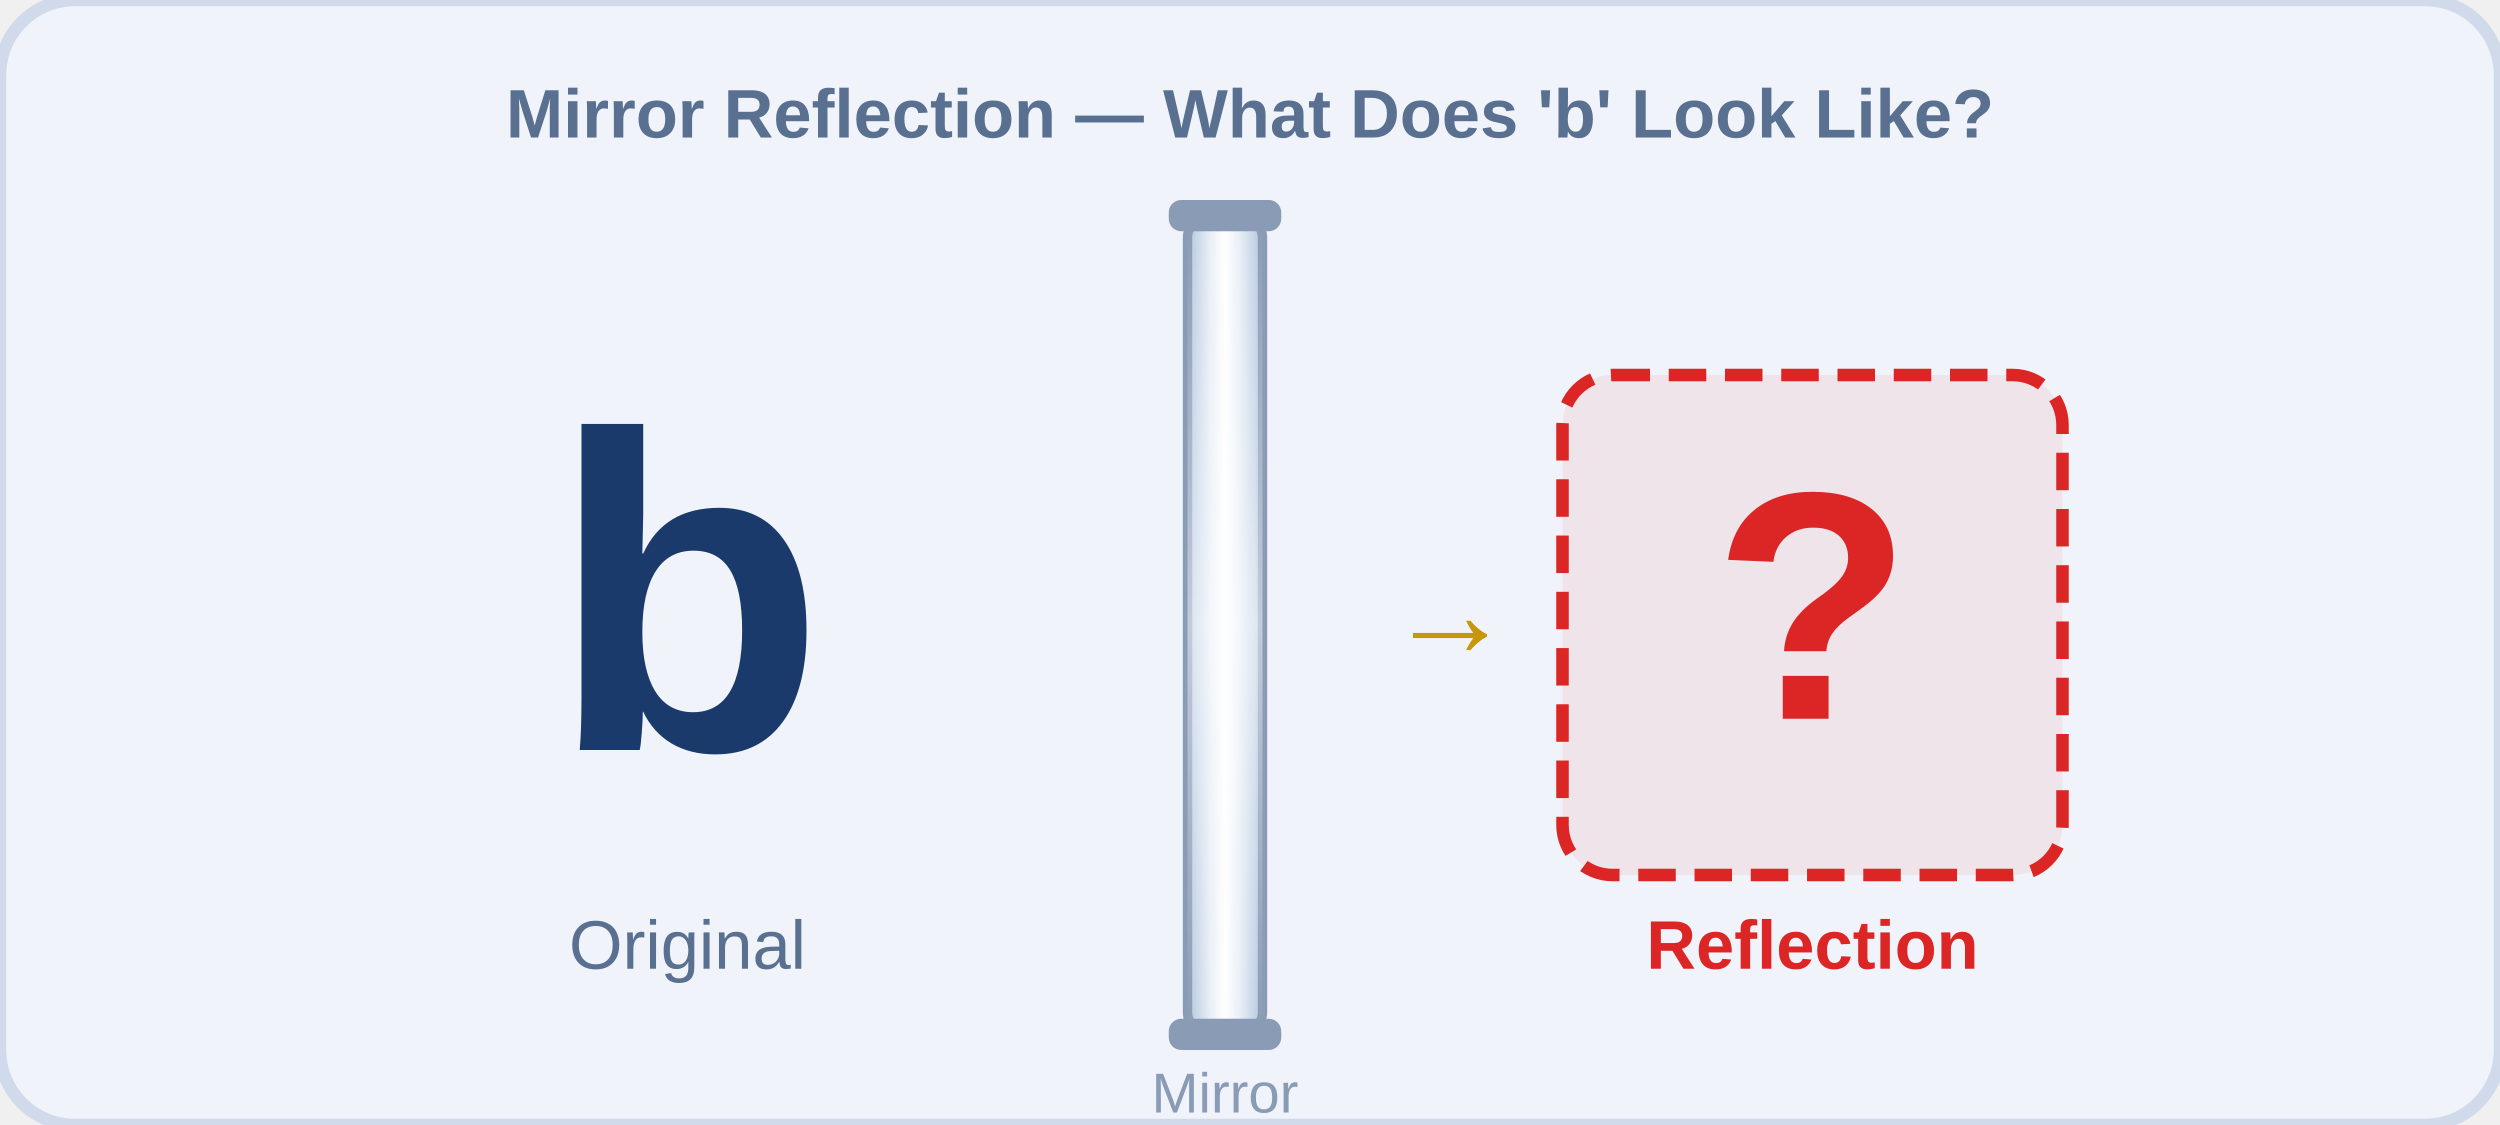
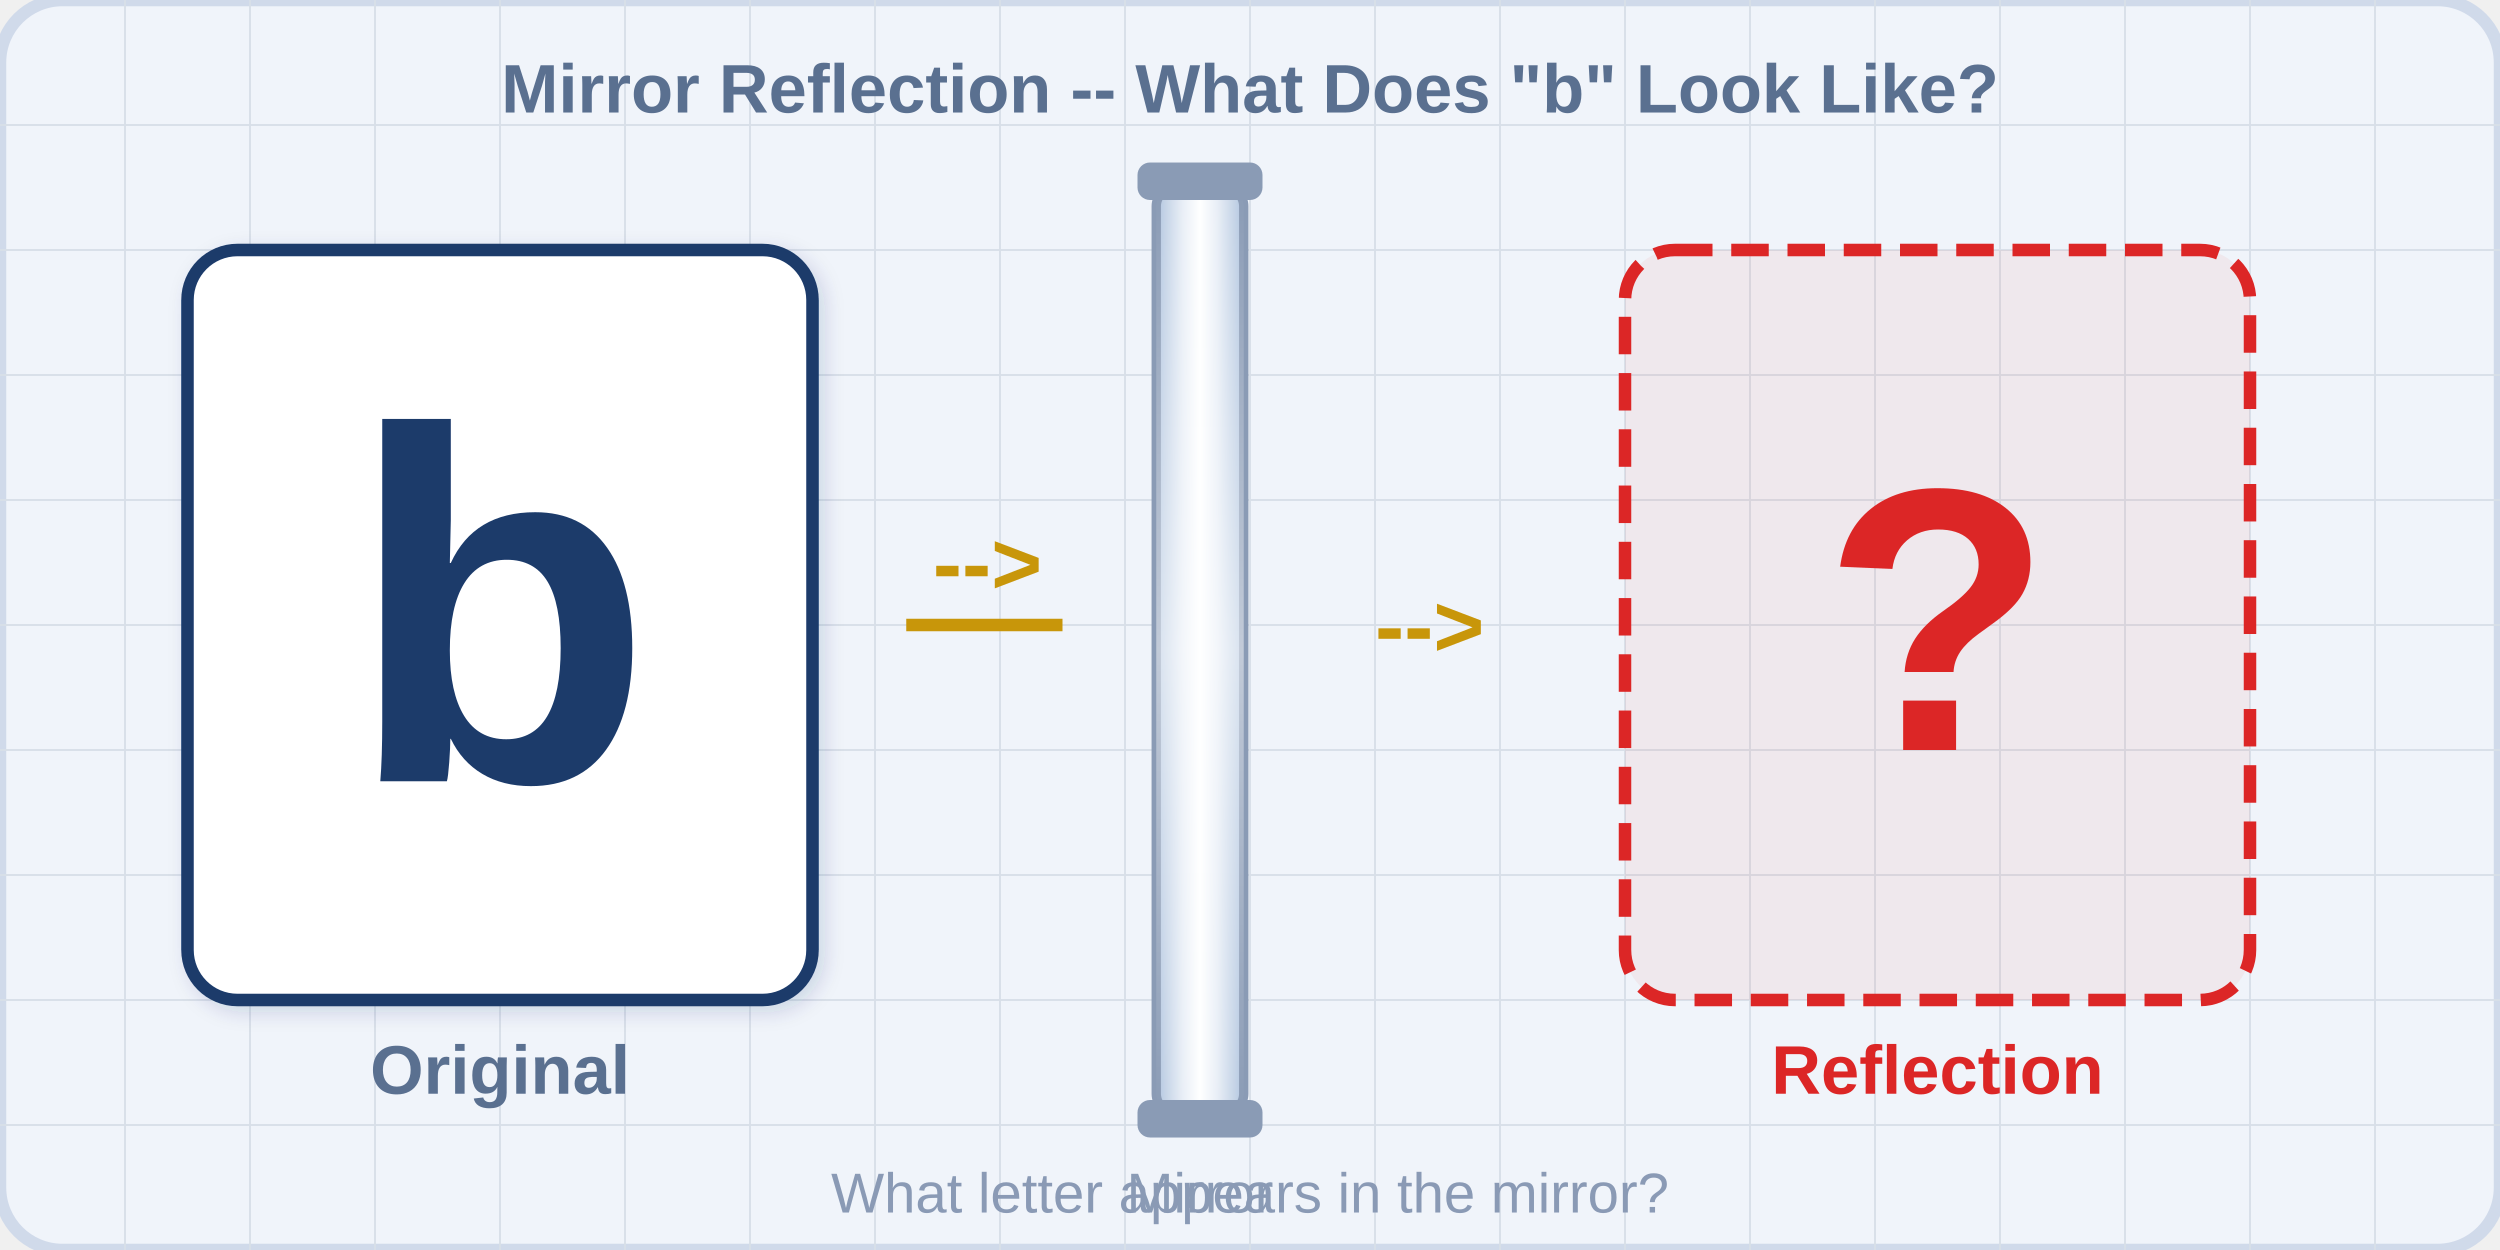
- <svg xmlns="http://www.w3.org/2000/svg" width="400" height="180" viewBox="0 0 400 180">
+ <svg xmlns="http://www.w3.org/2000/svg" width="400" height="200" viewBox="0 0 400 200">
  <defs>
-     <linearGradient id="mirrorGrad" x1="0" y1="0" x2="1" y2="0">
+     <linearGradient id="mlMirrorGrad" x1="0" y1="0" x2="1" y2="0">
      <stop offset="0%" stop-color="#b0c4de" />
      <stop offset="30%" stop-color="#e8eef6" />
      <stop offset="50%" stop-color="#ffffff" />
      <stop offset="70%" stop-color="#e8eef6" />
      <stop offset="100%" stop-color="#b0c4de" />
    </linearGradient>
-     <linearGradient id="shimmer" x1="0" y1="0" x2="0" y2="1">
+     <linearGradient id="mlShimmer" x1="0" y1="0" x2="0" y2="1">
      <stop offset="0%" stop-color="rgba(255,255,255,0)">
        <animate attributeName="stop-color" values="rgba(255,255,255,0);rgba(255,255,255,0.8);rgba(255,255,255,0)" dur="3s" repeatCount="indefinite" />
      </stop>
      <stop offset="50%" stop-color="rgba(255,255,255,0.8)">
        <animate attributeName="stop-color" values="rgba(255,255,255,0.8);rgba(255,255,255,0);rgba(255,255,255,0.8)" dur="3s" repeatCount="indefinite" />
      </stop>
      <stop offset="100%" stop-color="rgba(255,255,255,0)">
        <animate attributeName="stop-color" values="rgba(255,255,255,0);rgba(255,255,255,0.8);rgba(255,255,255,0)" dur="3s" repeatCount="indefinite" />
      </stop>
    </linearGradient>
+     <filter id="mlShadow" x="-5%" y="-5%" width="115%" height="115%">
+       <feDropShadow dx="1" dy="1" stdDeviation="1.5" flood-color="#1a3a6b" flood-opacity="0.15" />
+     </filter>
  </defs>
  <style>
    text { font-family: Arial, sans-serif; }
  </style>
-   <rect width="400" height="180" rx="12" fill="#f0f4fa" stroke="#d0daea" stroke-width="2" />
-   <text x="200" y="22" text-anchor="middle" font-family="Arial" font-size="11" fill="#5a7090" font-weight="600">Mirror Reflection — What Does 'b' Look Like?</text>
-   <text x="110" y="120" text-anchor="middle" font-family="Arial" font-size="72" font-weight="700" fill="#1a3a6b">b</text>
-   <text x="110" y="155" text-anchor="middle" font-family="Arial" font-size="11" fill="#5a7090">Original</text>
-   <rect x="190" y="35" width="12" height="130" rx="3" fill="url(#mirrorGrad)" stroke="#8a9bb5" stroke-width="1.5" />
-   <rect x="190" y="35" width="12" height="130" rx="3" fill="url(#shimmer)" opacity="0.6" />
-   <rect x="187" y="32" width="18" height="5" rx="2" fill="#8a9bb5" />
-   <rect x="187" y="163" width="18" height="5" rx="2" fill="#8a9bb5" />
-   <text x="196" y="178" text-anchor="middle" font-family="Arial" font-size="9" fill="#8a9bb5">Mirror</text>
-   <rect x="250" y="60" width="80" height="80" rx="8" fill="rgba(220,38,38,.08)" stroke="#dc2626" stroke-width="2" stroke-dasharray="6,3" />
-   <text x="290" y="115" text-anchor="middle" font-family="Arial" font-size="52" font-weight="700" fill="#dc2626">?</text>
-   <text x="290" y="155" text-anchor="middle" font-family="Arial" font-size="11" fill="#dc2626" font-weight="600">Reflection</text>
-   <text x="222" y="105" font-family="Arial" font-size="20" fill="#c8960a">→</text>
+   <rect width="400" height="200" rx="10" fill="#f0f4fa" stroke="#d0daea" stroke-width="2" />
+   <g stroke="#d8dfe8" stroke-width="0.3">
+     <line x1="0" y1="20" x2="400" y2="20" />
+     <line x1="0" y1="40" x2="400" y2="40" />
+     <line x1="0" y1="60" x2="400" y2="60" />
+     <line x1="0" y1="80" x2="400" y2="80" />
+     <line x1="0" y1="100" x2="400" y2="100" />
+     <line x1="0" y1="120" x2="400" y2="120" />
+     <line x1="0" y1="140" x2="400" y2="140" />
+     <line x1="0" y1="160" x2="400" y2="160" />
+     <line x1="0" y1="180" x2="400" y2="180" />
+     <line x1="20" y1="0" x2="20" y2="200" />
+     <line x1="40" y1="0" x2="40" y2="200" />
+     <line x1="60" y1="0" x2="60" y2="200" />
+     <line x1="80" y1="0" x2="80" y2="200" />
+     <line x1="100" y1="0" x2="100" y2="200" />
+     <line x1="120" y1="0" x2="120" y2="200" />
+     <line x1="140" y1="0" x2="140" y2="200" />
+     <line x1="160" y1="0" x2="160" y2="200" />
+     <line x1="180" y1="0" x2="180" y2="200" />
+     <line x1="200" y1="0" x2="200" y2="200" />
+     <line x1="220" y1="0" x2="220" y2="200" />
+     <line x1="240" y1="0" x2="240" y2="200" />
+     <line x1="260" y1="0" x2="260" y2="200" />
+     <line x1="280" y1="0" x2="280" y2="200" />
+     <line x1="300" y1="0" x2="300" y2="200" />
+     <line x1="320" y1="0" x2="320" y2="200" />
+     <line x1="340" y1="0" x2="340" y2="200" />
+     <line x1="360" y1="0" x2="360" y2="200" />
+     <line x1="380" y1="0" x2="380" y2="200" />
+   </g>
+   <text x="200" y="18" text-anchor="middle" font-size="11" fill="#5a7090" font-weight="600">Mirror Reflection -- What Does "b" Look Like?</text>
+   <g filter="url(#mlShadow)">
+     <rect x="30" y="40" width="100" height="120" rx="8" fill="#fff" stroke="#1a3a6b" stroke-width="2" />
+     <text x="80" y="125" text-anchor="middle" font-size="80" font-weight="700" fill="#1a3a6b" font-style="normal">b</text>
+   </g>
+   <text x="80" y="175" text-anchor="middle" font-size="11" fill="#5a7090" font-weight="600">Original</text>
+   <line x1="145" y1="100" x2="170" y2="100" stroke="#c8960a" stroke-width="2" marker-end="url(#mlArr)" />
+   <text x="158" y="95" text-anchor="middle" font-size="14" fill="#c8960a" font-weight="700">--&gt;</text>
+   <rect x="185" y="30" width="14" height="148" rx="3" fill="url(#mlMirrorGrad)" stroke="#8a9bb5" stroke-width="1.5" />
+   <rect x="185" y="30" width="14" height="148" rx="3" fill="url(#mlShimmer)" opacity="0.6" />
+   <rect x="182" y="26" width="20" height="6" rx="2" fill="#8a9bb5" />
+   <rect x="182" y="176" width="20" height="6" rx="2" fill="#8a9bb5" />
+   <text x="192" y="194" text-anchor="middle" font-size="9" fill="#8a9bb5">Mirror</text>
+   <text x="220" y="105" font-size="14" fill="#c8960a" font-weight="700">--&gt;</text>
+   <rect x="260" y="40" width="100" height="120" rx="8" fill="rgba(220,38,38,0.06)" stroke="#dc2626" stroke-width="2" stroke-dasharray="6,3" />
+   <text x="310" y="120" text-anchor="middle" font-size="60" font-weight="700" fill="#dc2626">?</text>
+   <text x="310" y="175" text-anchor="middle" font-size="11" fill="#dc2626" font-weight="600">Reflection</text>
+   <text x="200" y="194" text-anchor="middle" font-size="9" fill="#8a9ab5">What letter appears in the mirror?</text>
</svg>
